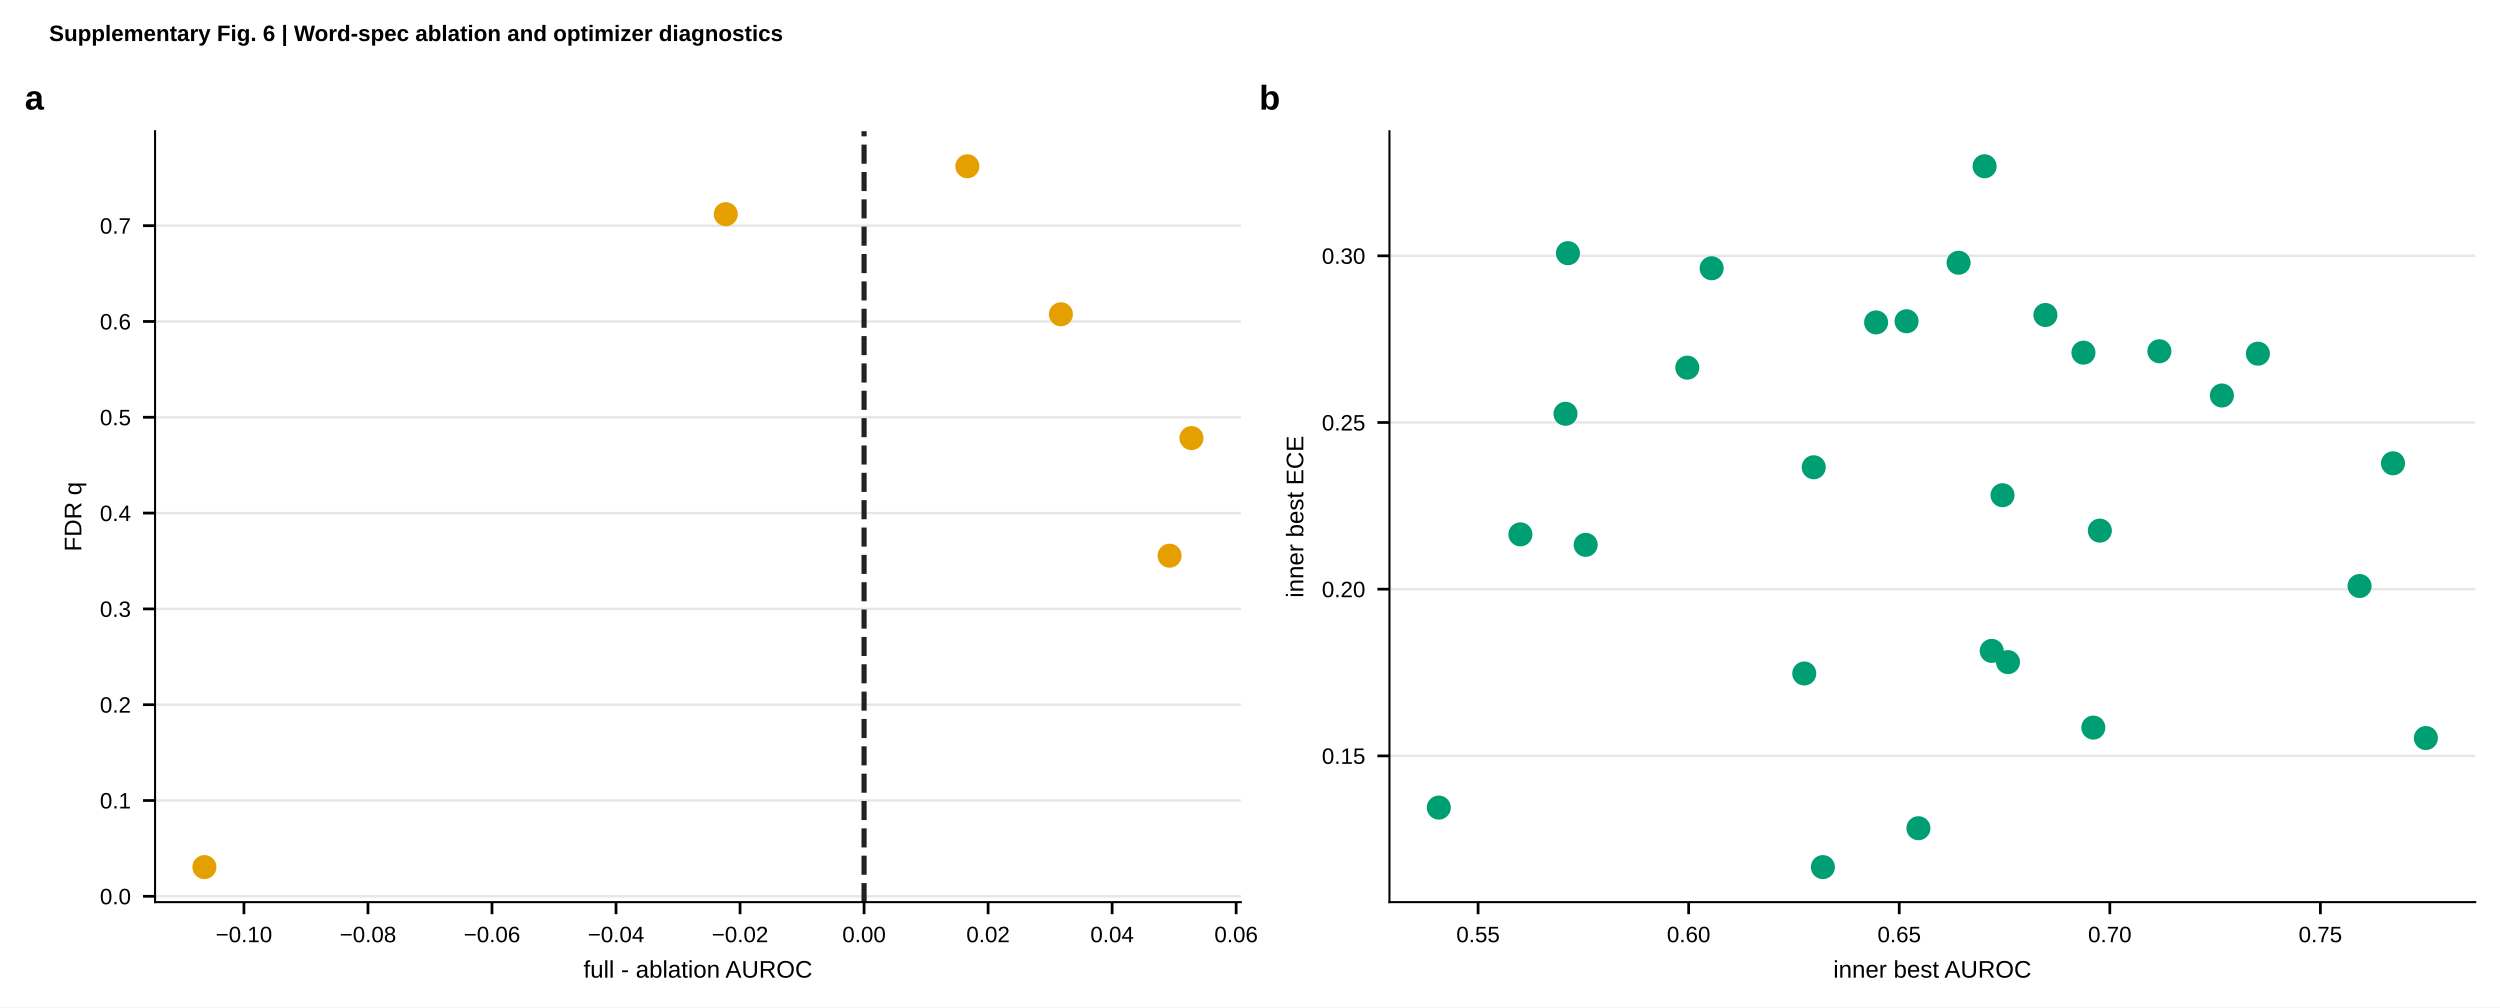
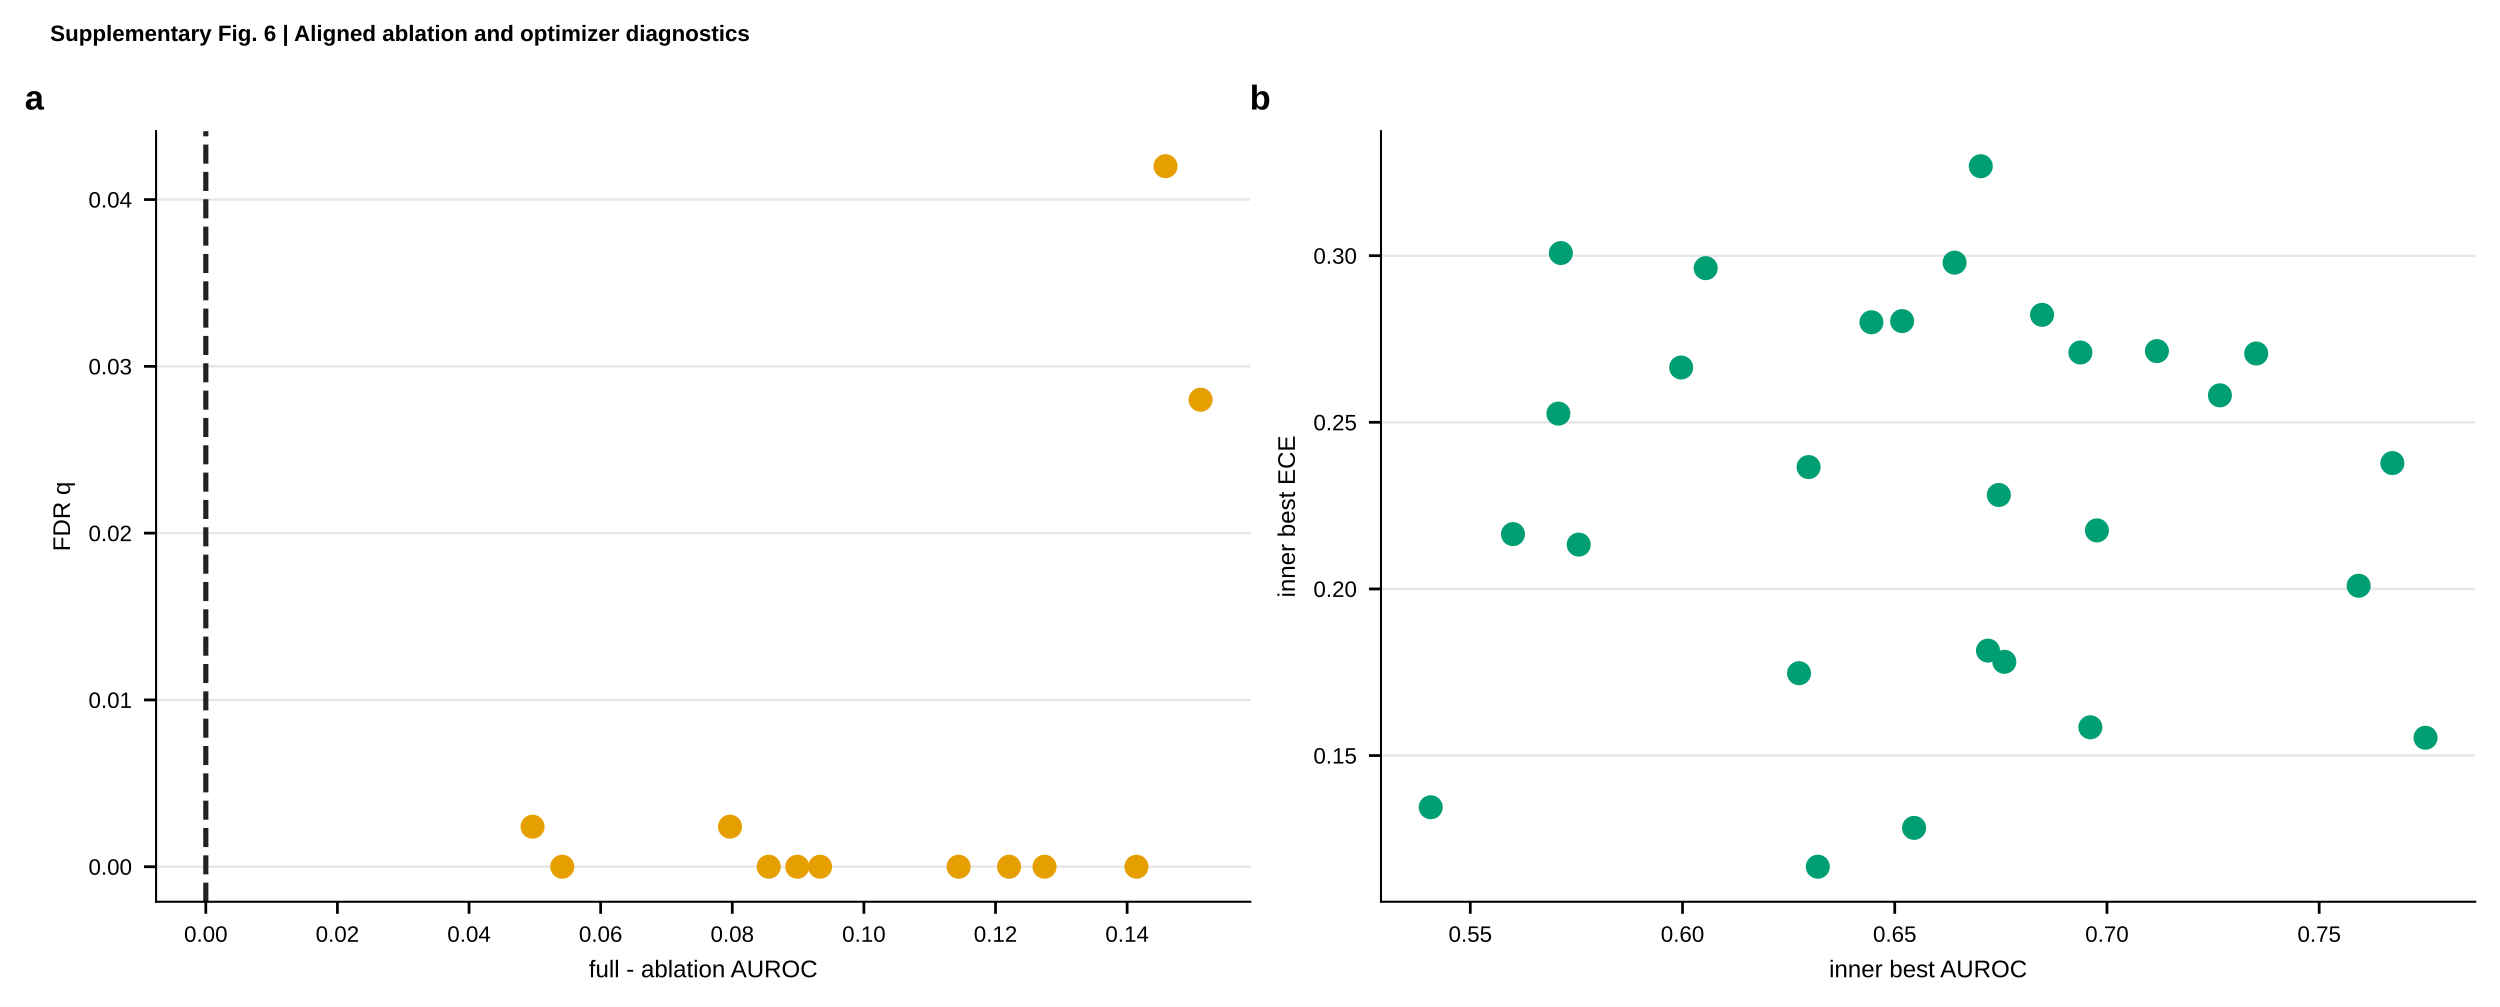
- <svg xmlns="http://www.w3.org/2000/svg" xmlns:xlink="http://www.w3.org/1999/xlink" width="726.718pt" height="292.786pt" viewBox="0 0 726.718 292.786" version="1.1">
+ <svg xmlns="http://www.w3.org/2000/svg" xmlns:xlink="http://www.w3.org/1999/xlink" width="727.03pt" height="292.786pt" viewBox="0 0 727.03 292.786" version="1.1">
  <defs>
    <style type="text/css">*{stroke-linejoin: round; stroke-linecap: butt}</style>
  </defs>
  <g id="figure_1">
    <g id="patch_1">
-       <path d="M 0 292.786  L 726.718 292.786  L 726.718 0  L 0 0  z " style="fill: #ffffff" />
+       <path d="M 0 292.786  L 727.03 292.786  L 727.03 0  L 0 0  z " style="fill: #ffffff" />
    </g>
    <g id="axes_1">
      <g id="patch_2">
-         <path d="M 45.074 262.24  L 360.695 262.24  L 360.695 38.146  L 45.074 38.146  z " style="fill: #ffffff" />
+         <path d="M 45.387 262.24  L 363.61 262.24  L 363.61 38.146  L 45.387 38.146  z " style="fill: #ffffff" />
      </g>
      <g id="matplotlib.axis_1">
        <g id="xtick_1">
          <g id="line2d_1">
            <defs>
-               <path id="medb83f945a" d="M 0 0  L 0 3.5  " style="stroke: #000000; stroke-width: 0.8" />
+               <path id="med17e8488a" d="M 0 0  L 0 3.5  " style="stroke: #000000; stroke-width: 0.8" />
            </defs>
            <g>
-               <use xlink:href="#medb83f945a" x="70.908" y="262.24" style="stroke: #000000; stroke-width: 0.8" />
+               <use xlink:href="#med17e8488a" x="59.852" y="262.24" style="stroke: #000000; stroke-width: 0.8" />
            </g>
          </g>
          <g id="text_1">
-             <text style="font-size: 6.5px; font-family: 'Arial', 'DejaVu Sans', 'Helvetica', sans-serif; text-anchor: middle" x="70.908" y="273.893" transform="rotate(-0 70.90842 273.8926)">−0.10</text>
+             <text style="font-size: 6.5px; font-family: 'Arial', 'DejaVu Sans', 'Helvetica', sans-serif; text-anchor: middle" x="59.852" y="273.893" transform="rotate(-0 59.85155 273.8926)">0.00</text>
          </g>
        </g>
        <g id="xtick_2">
          <g id="line2d_2">
            <g>
-               <use xlink:href="#medb83f945a" x="106.962" y="262.24" style="stroke: #000000; stroke-width: 0.8" />
+               <use xlink:href="#med17e8488a" x="98.127" y="262.24" style="stroke: #000000; stroke-width: 0.8" />
            </g>
          </g>
          <g id="text_2">
-             <text style="font-size: 6.5px; font-family: 'Arial', 'DejaVu Sans', 'Helvetica', sans-serif; text-anchor: middle" x="106.962" y="273.893" transform="rotate(-0 106.9616 273.8926)">−0.08</text>
+             <text style="font-size: 6.5px; font-family: 'Arial', 'DejaVu Sans', 'Helvetica', sans-serif; text-anchor: middle" x="98.127" y="273.893" transform="rotate(-0 98.1274 273.8926)">0.02</text>
          </g>
        </g>
        <g id="xtick_3">
          <g id="line2d_3">
            <g>
-               <use xlink:href="#medb83f945a" x="143.015" y="262.24" style="stroke: #000000; stroke-width: 0.8" />
+               <use xlink:href="#med17e8488a" x="136.403" y="262.24" style="stroke: #000000; stroke-width: 0.8" />
            </g>
          </g>
          <g id="text_3">
-             <text style="font-size: 6.5px; font-family: 'Arial', 'DejaVu Sans', 'Helvetica', sans-serif; text-anchor: middle" x="143.015" y="273.893" transform="rotate(-0 143.0147 273.8926)">−0.06</text>
+             <text style="font-size: 6.5px; font-family: 'Arial', 'DejaVu Sans', 'Helvetica', sans-serif; text-anchor: middle" x="136.403" y="273.893" transform="rotate(-0 136.4032 273.8926)">0.04</text>
          </g>
        </g>
        <g id="xtick_4">
          <g id="line2d_4">
            <g>
-               <use xlink:href="#medb83f945a" x="179.068" y="262.24" style="stroke: #000000; stroke-width: 0.8" />
+               <use xlink:href="#med17e8488a" x="174.679" y="262.24" style="stroke: #000000; stroke-width: 0.8" />
            </g>
          </g>
          <g id="text_4">
-             <text style="font-size: 6.5px; font-family: 'Arial', 'DejaVu Sans', 'Helvetica', sans-serif; text-anchor: middle" x="179.068" y="273.893" transform="rotate(-0 179.0678 273.8926)">−0.04</text>
+             <text style="font-size: 6.5px; font-family: 'Arial', 'DejaVu Sans', 'Helvetica', sans-serif; text-anchor: middle" x="174.679" y="273.893" transform="rotate(-0 174.6791 273.8926)">0.06</text>
          </g>
        </g>
        <g id="xtick_5">
          <g id="line2d_5">
            <g>
-               <use xlink:href="#medb83f945a" x="215.121" y="262.24" style="stroke: #000000; stroke-width: 0.8" />
+               <use xlink:href="#med17e8488a" x="212.955" y="262.24" style="stroke: #000000; stroke-width: 0.8" />
            </g>
          </g>
          <g id="text_5">
-             <text style="font-size: 6.5px; font-family: 'Arial', 'DejaVu Sans', 'Helvetica', sans-serif; text-anchor: middle" x="215.121" y="273.893" transform="rotate(-0 215.121 273.8926)">−0.02</text>
+             <text style="font-size: 6.5px; font-family: 'Arial', 'DejaVu Sans', 'Helvetica', sans-serif; text-anchor: middle" x="212.955" y="273.893" transform="rotate(-0 212.9549 273.8926)">0.08</text>
          </g>
        </g>
        <g id="xtick_6">
          <g id="line2d_6">
            <g>
-               <use xlink:href="#medb83f945a" x="251.174" y="262.24" style="stroke: #000000; stroke-width: 0.8" />
+               <use xlink:href="#med17e8488a" x="251.231" y="262.24" style="stroke: #000000; stroke-width: 0.8" />
            </g>
          </g>
          <g id="text_6">
-             <text style="font-size: 6.5px; font-family: 'Arial', 'DejaVu Sans', 'Helvetica', sans-serif; text-anchor: middle" x="251.174" y="273.893" transform="rotate(-0 251.1741 273.8926)">0.00</text>
+             <text style="font-size: 6.5px; font-family: 'Arial', 'DejaVu Sans', 'Helvetica', sans-serif; text-anchor: middle" x="251.231" y="273.893" transform="rotate(-0 251.2308 273.8926)">0.10</text>
          </g>
        </g>
        <g id="xtick_7">
          <g id="line2d_7">
            <g>
-               <use xlink:href="#medb83f945a" x="287.227" y="262.24" style="stroke: #000000; stroke-width: 0.8" />
+               <use xlink:href="#med17e8488a" x="289.507" y="262.24" style="stroke: #000000; stroke-width: 0.8" />
            </g>
          </g>
          <g id="text_7">
-             <text style="font-size: 6.5px; font-family: 'Arial', 'DejaVu Sans', 'Helvetica', sans-serif; text-anchor: middle" x="287.227" y="273.893" transform="rotate(-0 287.2272 273.8926)">0.02</text>
+             <text style="font-size: 6.5px; font-family: 'Arial', 'DejaVu Sans', 'Helvetica', sans-serif; text-anchor: middle" x="289.507" y="273.893" transform="rotate(-0 289.5066 273.8926)">0.12</text>
          </g>
        </g>
        <g id="xtick_8">
          <g id="line2d_8">
            <g>
-               <use xlink:href="#medb83f945a" x="323.28" y="262.24" style="stroke: #000000; stroke-width: 0.8" />
+               <use xlink:href="#med17e8488a" x="327.782" y="262.24" style="stroke: #000000; stroke-width: 0.8" />
            </g>
          </g>
          <g id="text_8">
-             <text style="font-size: 6.5px; font-family: 'Arial', 'DejaVu Sans', 'Helvetica', sans-serif; text-anchor: middle" x="323.28" y="273.893" transform="rotate(-0 323.2804 273.8926)">0.04</text>
-           </g>
-         </g>
-         <g id="xtick_9">
-           <g id="line2d_9">
-             <g>
-               <use xlink:href="#medb83f945a" x="359.333" y="262.24" style="stroke: #000000; stroke-width: 0.8" />
-             </g>
-           </g>
-           <g id="text_9">
-             <text style="font-size: 6.5px; font-family: 'Arial', 'DejaVu Sans', 'Helvetica', sans-serif; text-anchor: middle" x="359.333" y="273.893" transform="rotate(-0 359.3335 273.8926)">0.06</text>
-           </g>
-         </g>
-         <g id="text_10">
-           <text style="font-size: 7px; font-family: 'Arial', 'DejaVu Sans', 'Helvetica', sans-serif; text-anchor: middle" x="202.885" y="284.195" transform="rotate(-0 202.8849 284.1949)">full - ablation AUROC</text>
+             <text style="font-size: 6.5px; font-family: 'Arial', 'DejaVu Sans', 'Helvetica', sans-serif; text-anchor: middle" x="327.782" y="273.893" transform="rotate(-0 327.7825 273.8926)">0.14</text>
+           </g>
+         </g>
+         <g id="text_9">
+           <text style="font-size: 7px; font-family: 'Arial', 'DejaVu Sans', 'Helvetica', sans-serif; text-anchor: middle" x="204.499" y="284.195" transform="rotate(-0 204.4987 284.1949)">full - ablation AUROC</text>
        </g>
      </g>
      <g id="matplotlib.axis_2">
        <g id="ytick_1">
+           <g id="line2d_9">
+             <path d="M 45.387 252.054  L 363.61 252.054  " clip-path="url(#p7c8a6d4316)" style="fill: none; stroke: #e6e6e6; stroke-width: 0.7; stroke-linecap: square" />
+           </g>
          <g id="line2d_10">
-             <path d="M 45.074 260.537  L 360.695 260.537  " clip-path="url(#pc29b0c2a4a)" style="fill: none; stroke: #e6e6e6; stroke-width: 0.7; stroke-linecap: square" />
-           </g>
+             <defs>
+               <path id="m3da2f33306" d="M 0 0  L -3.5 0  " style="stroke: #000000; stroke-width: 0.8" />
+             </defs>
+             <g>
+               <use xlink:href="#m3da2f33306" x="45.387" y="252.054" style="stroke: #000000; stroke-width: 0.8" />
+             </g>
+           </g>
+           <g id="text_10">
+             <text style="font-size: 6.5px; font-family: 'Arial', 'DejaVu Sans', 'Helvetica', sans-serif; text-anchor: end" x="38.387" y="254.38" transform="rotate(-0 38.38684 254.3802)">0.00</text>
+           </g>
+         </g>
+         <g id="ytick_2">
          <g id="line2d_11">
-             <defs>
-               <path id="m23c0010820" d="M 0 0  L -3.5 0  " style="stroke: #000000; stroke-width: 0.8" />
-             </defs>
-             <g>
-               <use xlink:href="#m23c0010820" x="45.074" y="260.537" style="stroke: #000000; stroke-width: 0.8" />
+             <path d="M 45.387 203.549  L 363.61 203.549  " clip-path="url(#p7c8a6d4316)" style="fill: none; stroke: #e6e6e6; stroke-width: 0.7; stroke-linecap: square" />
+           </g>
+           <g id="line2d_12">
+             <g>
+               <use xlink:href="#m3da2f33306" x="45.387" y="203.549" style="stroke: #000000; stroke-width: 0.8" />
            </g>
          </g>
          <g id="text_11">
-             <text style="font-size: 6.5px; font-family: 'Arial', 'DejaVu Sans', 'Helvetica', sans-serif; text-anchor: end" x="38.074" y="262.863" transform="rotate(-0 38.0745 262.8632)">0.0</text>
-           </g>
-         </g>
-         <g id="ytick_2">
-           <g id="line2d_12">
-             <path d="M 45.074 232.689  L 360.695 232.689  " clip-path="url(#pc29b0c2a4a)" style="fill: none; stroke: #e6e6e6; stroke-width: 0.7; stroke-linecap: square" />
-           </g>
+             <text style="font-size: 6.5px; font-family: 'Arial', 'DejaVu Sans', 'Helvetica', sans-serif; text-anchor: end" x="38.387" y="205.875" transform="rotate(-0 38.38684 205.8749)">0.01</text>
+           </g>
+         </g>
+         <g id="ytick_3">
          <g id="line2d_13">
-             <g>
-               <use xlink:href="#m23c0010820" x="45.074" y="232.689" style="stroke: #000000; stroke-width: 0.8" />
+             <path d="M 45.387 155.043  L 363.61 155.043  " clip-path="url(#p7c8a6d4316)" style="fill: none; stroke: #e6e6e6; stroke-width: 0.7; stroke-linecap: square" />
+           </g>
+           <g id="line2d_14">
+             <g>
+               <use xlink:href="#m3da2f33306" x="45.387" y="155.043" style="stroke: #000000; stroke-width: 0.8" />
            </g>
          </g>
          <g id="text_12">
-             <text style="font-size: 6.5px; font-family: 'Arial', 'DejaVu Sans', 'Helvetica', sans-serif; text-anchor: end" x="38.074" y="235.015" transform="rotate(-0 38.0745 235.0148)">0.1</text>
-           </g>
-         </g>
-         <g id="ytick_3">
-           <g id="line2d_14">
-             <path d="M 45.074 204.84  L 360.695 204.84  " clip-path="url(#pc29b0c2a4a)" style="fill: none; stroke: #e6e6e6; stroke-width: 0.7; stroke-linecap: square" />
-           </g>
+             <text style="font-size: 6.5px; font-family: 'Arial', 'DejaVu Sans', 'Helvetica', sans-serif; text-anchor: end" x="38.387" y="157.37" transform="rotate(-0 38.38684 157.3696)">0.02</text>
+           </g>
+         </g>
+         <g id="ytick_4">
          <g id="line2d_15">
-             <g>
-               <use xlink:href="#m23c0010820" x="45.074" y="204.84" style="stroke: #000000; stroke-width: 0.8" />
+             <path d="M 45.387 106.538  L 363.61 106.538  " clip-path="url(#p7c8a6d4316)" style="fill: none; stroke: #e6e6e6; stroke-width: 0.7; stroke-linecap: square" />
+           </g>
+           <g id="line2d_16">
+             <g>
+               <use xlink:href="#m3da2f33306" x="45.387" y="106.538" style="stroke: #000000; stroke-width: 0.8" />
            </g>
          </g>
          <g id="text_13">
-             <text style="font-size: 6.5px; font-family: 'Arial', 'DejaVu Sans', 'Helvetica', sans-serif; text-anchor: end" x="38.074" y="207.166" transform="rotate(-0 38.0745 207.1663)">0.2</text>
-           </g>
-         </g>
-         <g id="ytick_4">
-           <g id="line2d_16">
-             <path d="M 45.074 176.992  L 360.695 176.992  " clip-path="url(#pc29b0c2a4a)" style="fill: none; stroke: #e6e6e6; stroke-width: 0.7; stroke-linecap: square" />
-           </g>
+             <text style="font-size: 6.5px; font-family: 'Arial', 'DejaVu Sans', 'Helvetica', sans-serif; text-anchor: end" x="38.387" y="108.864" transform="rotate(-0 38.38684 108.8643)">0.03</text>
+           </g>
+         </g>
+         <g id="ytick_5">
          <g id="line2d_17">
-             <g>
-               <use xlink:href="#m23c0010820" x="45.074" y="176.992" style="stroke: #000000; stroke-width: 0.8" />
+             <path d="M 45.387 58.033  L 363.61 58.033  " clip-path="url(#p7c8a6d4316)" style="fill: none; stroke: #e6e6e6; stroke-width: 0.7; stroke-linecap: square" />
+           </g>
+           <g id="line2d_18">
+             <g>
+               <use xlink:href="#m3da2f33306" x="45.387" y="58.033" style="stroke: #000000; stroke-width: 0.8" />
            </g>
          </g>
          <g id="text_14">
-             <text style="font-size: 6.5px; font-family: 'Arial', 'DejaVu Sans', 'Helvetica', sans-serif; text-anchor: end" x="38.074" y="179.318" transform="rotate(-0 38.0745 179.3179)">0.3</text>
-           </g>
-         </g>
-         <g id="ytick_5">
-           <g id="line2d_18">
-             <path d="M 45.074 149.143  L 360.695 149.143  " clip-path="url(#pc29b0c2a4a)" style="fill: none; stroke: #e6e6e6; stroke-width: 0.7; stroke-linecap: square" />
-           </g>
-           <g id="line2d_19">
-             <g>
-               <use xlink:href="#m23c0010820" x="45.074" y="149.143" style="stroke: #000000; stroke-width: 0.8" />
-             </g>
-           </g>
-           <g id="text_15">
-             <text style="font-size: 6.5px; font-family: 'Arial', 'DejaVu Sans', 'Helvetica', sans-serif; text-anchor: end" x="38.074" y="151.469" transform="rotate(-0 38.0745 151.4694)">0.4</text>
-           </g>
-         </g>
-         <g id="ytick_6">
-           <g id="line2d_20">
-             <path d="M 45.074 121.295  L 360.695 121.295  " clip-path="url(#pc29b0c2a4a)" style="fill: none; stroke: #e6e6e6; stroke-width: 0.7; stroke-linecap: square" />
-           </g>
-           <g id="line2d_21">
-             <g>
-               <use xlink:href="#m23c0010820" x="45.074" y="121.295" style="stroke: #000000; stroke-width: 0.8" />
-             </g>
-           </g>
-           <g id="text_16">
-             <text style="font-size: 6.5px; font-family: 'Arial', 'DejaVu Sans', 'Helvetica', sans-serif; text-anchor: end" x="38.074" y="123.621" transform="rotate(-0 38.0745 123.621)">0.5</text>
-           </g>
-         </g>
-         <g id="ytick_7">
-           <g id="line2d_22">
-             <path d="M 45.074 93.446  L 360.695 93.446  " clip-path="url(#pc29b0c2a4a)" style="fill: none; stroke: #e6e6e6; stroke-width: 0.7; stroke-linecap: square" />
-           </g>
-           <g id="line2d_23">
-             <g>
-               <use xlink:href="#m23c0010820" x="45.074" y="93.446" style="stroke: #000000; stroke-width: 0.8" />
-             </g>
-           </g>
-           <g id="text_17">
-             <text style="font-size: 6.5px; font-family: 'Arial', 'DejaVu Sans', 'Helvetica', sans-serif; text-anchor: end" x="38.074" y="95.772" transform="rotate(-0 38.0745 95.7725)">0.6</text>
-           </g>
-         </g>
-         <g id="ytick_8">
-           <g id="line2d_24">
-             <path d="M 45.074 65.598  L 360.695 65.598  " clip-path="url(#pc29b0c2a4a)" style="fill: none; stroke: #e6e6e6; stroke-width: 0.7; stroke-linecap: square" />
-           </g>
-           <g id="line2d_25">
-             <g>
-               <use xlink:href="#m23c0010820" x="45.074" y="65.598" style="stroke: #000000; stroke-width: 0.8" />
-             </g>
-           </g>
-           <g id="text_18">
-             <text style="font-size: 6.5px; font-family: 'Arial', 'DejaVu Sans', 'Helvetica', sans-serif; text-anchor: end" x="38.074" y="67.924" transform="rotate(-0 38.0745 67.92404)">0.7</text>
-           </g>
-         </g>
-         <g id="text_19">
-           <text style="font-size: 7px; font-family: 'Arial', 'DejaVu Sans', 'Helvetica', sans-serif; text-anchor: middle" x="23.648" y="150.193" transform="rotate(-90 23.64825 150.1928)">FDR q</text>
+             <text style="font-size: 6.5px; font-family: 'Arial', 'DejaVu Sans', 'Helvetica', sans-serif; text-anchor: end" x="38.387" y="60.359" transform="rotate(-0 38.38684 60.35905)">0.04</text>
+           </g>
+         </g>
+         <g id="text_15">
+           <text style="font-size: 7px; font-family: 'Arial', 'DejaVu Sans', 'Helvetica', sans-serif; text-anchor: middle" x="20.346" y="150.193" transform="rotate(-90 20.34598 150.1928)">FDR q</text>
        </g>
      </g>
      <g id="PathCollection_1">
        <defs>
-           <path id="me0e910e70b" d="M 0 3  C 0.796 3 1.559 2.684 2.121 2.121  C 2.684 1.559 3 0.796 3 0  C 3 -0.796 2.684 -1.559 2.121 -2.121  C 1.559 -2.684 0.796 -3 0 -3  C -0.796 -3 -1.559 -2.684 -2.121 -2.121  C -2.684 -1.559 -3 -0.796 -3 0  C -3 0.796 -2.684 1.559 -2.121 2.121  C -1.559 2.684 -0.796 3 0 3  z " style="stroke: #e69f00" />
+           <path id="mc662794e2e" d="M 0 3  C 0.796 3 1.559 2.684 2.121 2.121  C 2.684 1.559 3 0.796 3 0  C 3 -0.796 2.684 -1.559 2.121 -2.121  C 1.559 -2.684 0.796 -3 0 -3  C -0.796 -3 -1.559 -2.684 -2.121 -2.121  C -2.684 -1.559 -3 -0.796 -3 0  C -3 0.796 -2.684 1.559 -2.121 2.121  C -1.559 2.684 -0.796 3 0 3  z " style="stroke: #e69f00" />
        </defs>
-         <g clip-path="url(#pc29b0c2a4a)">
-           <use xlink:href="#me0e910e70b" x="281.199" y="48.332" style="fill: #e69f00; stroke: #e69f00" />
-           <use xlink:href="#me0e910e70b" x="308.392" y="91.358" style="fill: #e69f00; stroke: #e69f00" />
-           <use xlink:href="#me0e910e70b" x="346.349" y="127.342" style="fill: #e69f00; stroke: #e69f00" />
-           <use xlink:href="#me0e910e70b" x="59.421" y="252.054" style="fill: #e69f00; stroke: #e69f00" />
-           <use xlink:href="#me0e910e70b" x="210.968" y="62.256" style="fill: #e69f00; stroke: #e69f00" />
-           <use xlink:href="#me0e910e70b" x="339.981" y="161.536" style="fill: #e69f00; stroke: #e69f00" />
-         </g>
-       </g>
-       <g id="line2d_26">
-         <path d="M 251.174 262.24  L 251.174 38.146  " clip-path="url(#pc29b0c2a4a)" style="fill: none; stroke-dasharray: 5.55,2.4; stroke-dashoffset: 0; stroke: #222222; stroke-width: 1.5" />
+         <g clip-path="url(#p7c8a6d4316)">
+           <use xlink:href="#mc662794e2e" x="349.146" y="116.239" style="fill: #e69f00; stroke: #e69f00" />
+           <use xlink:href="#mc662794e2e" x="330.501" y="252.054" style="fill: #e69f00; stroke: #e69f00" />
+           <use xlink:href="#mc662794e2e" x="278.777" y="252.054" style="fill: #e69f00; stroke: #e69f00" />
+           <use xlink:href="#mc662794e2e" x="238.48" y="252.054" style="fill: #e69f00; stroke: #e69f00" />
+           <use xlink:href="#mc662794e2e" x="231.864" y="252.054" style="fill: #e69f00; stroke: #e69f00" />
+           <use xlink:href="#mc662794e2e" x="154.88" y="240.413" style="fill: #e69f00; stroke: #e69f00" />
+           <use xlink:href="#mc662794e2e" x="338.946" y="48.332" style="fill: #e69f00; stroke: #e69f00" />
+           <use xlink:href="#mc662794e2e" x="303.766" y="252.054" style="fill: #e69f00; stroke: #e69f00" />
+           <use xlink:href="#mc662794e2e" x="293.447" y="252.054" style="fill: #e69f00; stroke: #e69f00" />
+           <use xlink:href="#mc662794e2e" x="223.556" y="252.054" style="fill: #e69f00; stroke: #e69f00" />
+           <use xlink:href="#mc662794e2e" x="212.298" y="240.413" style="fill: #e69f00; stroke: #e69f00" />
+           <use xlink:href="#mc662794e2e" x="163.515" y="252.054" style="fill: #e69f00; stroke: #e69f00" />
+         </g>
+       </g>
+       <g id="line2d_19">
+         <path d="M 59.852 262.24  L 59.852 38.146  " clip-path="url(#p7c8a6d4316)" style="fill: none; stroke-dasharray: 5.55,2.4; stroke-dashoffset: 0; stroke: #222222; stroke-width: 1.5" />
      </g>
      <g id="patch_3">
-         <path d="M 45.074 262.24  L 45.074 38.146  " style="fill: none; stroke: #000000; stroke-width: 0.6; stroke-linejoin: miter; stroke-linecap: square" />
+         <path d="M 45.387 262.24  L 45.387 38.146  " style="fill: none; stroke: #000000; stroke-width: 0.6; stroke-linejoin: miter; stroke-linecap: square" />
      </g>
      <g id="patch_4">
-         <path d="M 45.074 262.24  L 360.695 262.24  " style="fill: none; stroke: #000000; stroke-width: 0.6; stroke-linejoin: miter; stroke-linecap: square" />
-       </g>
-       <g id="text_20">
+         <path d="M 45.387 262.24  L 363.61 262.24  " style="fill: none; stroke: #000000; stroke-width: 0.6; stroke-linejoin: miter; stroke-linecap: square" />
+       </g>
+       <g id="text_16">
        <text style="font-weight: 700; font-size: 10px; font-family: 'Arial', 'DejaVu Sans', 'Helvetica', sans-serif; text-anchor: start" x="7.2" y="31.858" transform="rotate(-0 7.2 31.85775)">a</text>
      </g>
    </g>
    <g id="axes_2">
      <g id="patch_5">
-         <path d="M 403.897 262.24  L 719.518 262.24  L 719.518 38.146  L 403.897 38.146  z " style="fill: #ffffff" />
+         <path d="M 401.607 262.24  L 719.83 262.24  L 719.83 38.146  L 401.607 38.146  z " style="fill: #ffffff" />
      </g>
      <g id="matplotlib.axis_3">
+         <g id="xtick_9">
+           <g id="line2d_20">
+             <g>
+               <use xlink:href="#med17e8488a" x="427.579" y="262.24" style="stroke: #000000; stroke-width: 0.8" />
+             </g>
+           </g>
+           <g id="text_17">
+             <text style="font-size: 6.5px; font-family: 'Arial', 'DejaVu Sans', 'Helvetica', sans-serif; text-anchor: middle" x="427.579" y="273.893" transform="rotate(-0 427.579 273.8926)">0.55</text>
+           </g>
+         </g>
        <g id="xtick_10">
+           <g id="line2d_21">
+             <g>
+               <use xlink:href="#med17e8488a" x="489.296" y="262.24" style="stroke: #000000; stroke-width: 0.8" />
+             </g>
+           </g>
+           <g id="text_18">
+             <text style="font-size: 6.5px; font-family: 'Arial', 'DejaVu Sans', 'Helvetica', sans-serif; text-anchor: middle" x="489.296" y="273.893" transform="rotate(-0 489.2964 273.8926)">0.60</text>
+           </g>
+         </g>
+         <g id="xtick_11">
+           <g id="line2d_22">
+             <g>
+               <use xlink:href="#med17e8488a" x="551.014" y="262.24" style="stroke: #000000; stroke-width: 0.8" />
+             </g>
+           </g>
+           <g id="text_19">
+             <text style="font-size: 6.5px; font-family: 'Arial', 'DejaVu Sans', 'Helvetica', sans-serif; text-anchor: middle" x="551.014" y="273.893" transform="rotate(-0 551.0138 273.8926)">0.65</text>
+           </g>
+         </g>
+         <g id="xtick_12">
+           <g id="line2d_23">
+             <g>
+               <use xlink:href="#med17e8488a" x="612.731" y="262.24" style="stroke: #000000; stroke-width: 0.8" />
+             </g>
+           </g>
+           <g id="text_20">
+             <text style="font-size: 6.5px; font-family: 'Arial', 'DejaVu Sans', 'Helvetica', sans-serif; text-anchor: middle" x="612.731" y="273.893" transform="rotate(-0 612.7312 273.8926)">0.70</text>
+           </g>
+         </g>
+         <g id="xtick_13">
+           <g id="line2d_24">
+             <g>
+               <use xlink:href="#med17e8488a" x="674.449" y="262.24" style="stroke: #000000; stroke-width: 0.8" />
+             </g>
+           </g>
+           <g id="text_21">
+             <text style="font-size: 6.5px; font-family: 'Arial', 'DejaVu Sans', 'Helvetica', sans-serif; text-anchor: middle" x="674.449" y="273.893" transform="rotate(-0 674.4486 273.8926)">0.75</text>
+           </g>
+         </g>
+         <g id="text_22">
+           <text style="font-size: 7px; font-family: 'Arial', 'DejaVu Sans', 'Helvetica', sans-serif; text-anchor: middle" x="560.719" y="284.195" transform="rotate(-0 560.7187 284.1949)">inner best AUROC</text>
+         </g>
+       </g>
+       <g id="matplotlib.axis_4">
+         <g id="ytick_6">
+           <g id="line2d_25">
+             <path d="M 401.607 219.724  L 719.83 219.724  " clip-path="url(#p420e3dfab9)" style="fill: none; stroke: #e6e6e6; stroke-width: 0.7; stroke-linecap: square" />
+           </g>
+           <g id="line2d_26">
+             <g>
+               <use xlink:href="#m3da2f33306" x="401.607" y="219.724" style="stroke: #000000; stroke-width: 0.8" />
+             </g>
+           </g>
+           <g id="text_23">
+             <text style="font-size: 6.5px; font-family: 'Arial', 'DejaVu Sans', 'Helvetica', sans-serif; text-anchor: end" x="394.607" y="222.05" transform="rotate(-0 394.6068 222.0501)">0.15</text>
+           </g>
+         </g>
+         <g id="ytick_7">
          <g id="line2d_27">
-             <g>
-               <use xlink:href="#medb83f945a" x="429.657" y="262.24" style="stroke: #000000; stroke-width: 0.8" />
-             </g>
-           </g>
-           <g id="text_21">
-             <text style="font-size: 6.5px; font-family: 'Arial', 'DejaVu Sans', 'Helvetica', sans-serif; text-anchor: middle" x="429.657" y="273.893" transform="rotate(-0 429.657 273.8926)">0.55</text>
-           </g>
-         </g>
-         <g id="xtick_11">
+             <path d="M 401.607 171.269  L 719.83 171.269  " clip-path="url(#p420e3dfab9)" style="fill: none; stroke: #e6e6e6; stroke-width: 0.7; stroke-linecap: square" />
+           </g>
          <g id="line2d_28">
            <g>
-               <use xlink:href="#medb83f945a" x="490.87" y="262.24" style="stroke: #000000; stroke-width: 0.8" />
-             </g>
-           </g>
-           <g id="text_22">
-             <text style="font-size: 6.5px; font-family: 'Arial', 'DejaVu Sans', 'Helvetica', sans-serif; text-anchor: middle" x="490.87" y="273.893" transform="rotate(-0 490.8696 273.8926)">0.60</text>
-           </g>
-         </g>
-         <g id="xtick_12">
+               <use xlink:href="#m3da2f33306" x="401.607" y="171.269" style="stroke: #000000; stroke-width: 0.8" />
+             </g>
+           </g>
+           <g id="text_24">
+             <text style="font-size: 6.5px; font-family: 'Arial', 'DejaVu Sans', 'Helvetica', sans-serif; text-anchor: end" x="394.607" y="173.596" transform="rotate(-0 394.6068 173.5956)">0.20</text>
+           </g>
+         </g>
+         <g id="ytick_8">
          <g id="line2d_29">
-             <g>
-               <use xlink:href="#medb83f945a" x="552.082" y="262.24" style="stroke: #000000; stroke-width: 0.8" />
-             </g>
-           </g>
-           <g id="text_23">
-             <text style="font-size: 6.5px; font-family: 'Arial', 'DejaVu Sans', 'Helvetica', sans-serif; text-anchor: middle" x="552.082" y="273.893" transform="rotate(-0 552.0822 273.8926)">0.65</text>
-           </g>
-         </g>
-         <g id="xtick_13">
+             <path d="M 401.607 122.815  L 719.83 122.815  " clip-path="url(#p420e3dfab9)" style="fill: none; stroke: #e6e6e6; stroke-width: 0.7; stroke-linecap: square" />
+           </g>
          <g id="line2d_30">
            <g>
-               <use xlink:href="#medb83f945a" x="613.295" y="262.24" style="stroke: #000000; stroke-width: 0.8" />
-             </g>
-           </g>
-           <g id="text_24">
-             <text style="font-size: 6.5px; font-family: 'Arial', 'DejaVu Sans', 'Helvetica', sans-serif; text-anchor: middle" x="613.295" y="273.893" transform="rotate(-0 613.2949 273.8926)">0.70</text>
-           </g>
-         </g>
-         <g id="xtick_14">
+               <use xlink:href="#m3da2f33306" x="401.607" y="122.815" style="stroke: #000000; stroke-width: 0.8" />
+             </g>
+           </g>
+           <g id="text_25">
+             <text style="font-size: 6.5px; font-family: 'Arial', 'DejaVu Sans', 'Helvetica', sans-serif; text-anchor: end" x="394.607" y="125.141" transform="rotate(-0 394.6068 125.1411)">0.25</text>
+           </g>
+         </g>
+         <g id="ytick_9">
          <g id="line2d_31">
-             <g>
-               <use xlink:href="#medb83f945a" x="674.507" y="262.24" style="stroke: #000000; stroke-width: 0.8" />
-             </g>
-           </g>
-           <g id="text_25">
-             <text style="font-size: 6.5px; font-family: 'Arial', 'DejaVu Sans', 'Helvetica', sans-serif; text-anchor: middle" x="674.507" y="273.893" transform="rotate(-0 674.5075 273.8926)">0.75</text>
-           </g>
-         </g>
-         <g id="text_26">
-           <text style="font-size: 7px; font-family: 'Arial', 'DejaVu Sans', 'Helvetica', sans-serif; text-anchor: middle" x="561.708" y="284.195" transform="rotate(-0 561.7077 284.1949)">inner best AUROC</text>
-         </g>
-       </g>
-       <g id="matplotlib.axis_4">
-         <g id="ytick_9">
+             <path d="M 401.607 74.36  L 719.83 74.36  " clip-path="url(#p420e3dfab9)" style="fill: none; stroke: #e6e6e6; stroke-width: 0.7; stroke-linecap: square" />
+           </g>
          <g id="line2d_32">
-             <path d="M 403.897 219.724  L 719.518 219.724  " clip-path="url(#p840d433552)" style="fill: none; stroke: #e6e6e6; stroke-width: 0.7; stroke-linecap: square" />
-           </g>
-           <g id="line2d_33">
-             <g>
-               <use xlink:href="#m23c0010820" x="403.897" y="219.724" style="stroke: #000000; stroke-width: 0.8" />
-             </g>
-           </g>
-           <g id="text_27">
-             <text style="font-size: 6.5px; font-family: 'Arial', 'DejaVu Sans', 'Helvetica', sans-serif; text-anchor: end" x="396.897" y="222.05" transform="rotate(-0 396.8973 222.0501)">0.15</text>
-           </g>
-         </g>
-         <g id="ytick_10">
-           <g id="line2d_34">
-             <path d="M 403.897 171.269  L 719.518 171.269  " clip-path="url(#p840d433552)" style="fill: none; stroke: #e6e6e6; stroke-width: 0.7; stroke-linecap: square" />
-           </g>
-           <g id="line2d_35">
-             <g>
-               <use xlink:href="#m23c0010820" x="403.897" y="171.269" style="stroke: #000000; stroke-width: 0.8" />
-             </g>
-           </g>
-           <g id="text_28">
-             <text style="font-size: 6.5px; font-family: 'Arial', 'DejaVu Sans', 'Helvetica', sans-serif; text-anchor: end" x="396.897" y="173.596" transform="rotate(-0 396.8973 173.5956)">0.20</text>
-           </g>
-         </g>
-         <g id="ytick_11">
-           <g id="line2d_36">
-             <path d="M 403.897 122.815  L 719.518 122.815  " clip-path="url(#p840d433552)" style="fill: none; stroke: #e6e6e6; stroke-width: 0.7; stroke-linecap: square" />
-           </g>
-           <g id="line2d_37">
-             <g>
-               <use xlink:href="#m23c0010820" x="403.897" y="122.815" style="stroke: #000000; stroke-width: 0.8" />
-             </g>
-           </g>
-           <g id="text_29">
-             <text style="font-size: 6.5px; font-family: 'Arial', 'DejaVu Sans', 'Helvetica', sans-serif; text-anchor: end" x="396.897" y="125.141" transform="rotate(-0 396.8973 125.1411)">0.25</text>
-           </g>
-         </g>
-         <g id="ytick_12">
-           <g id="line2d_38">
-             <path d="M 403.897 74.36  L 719.518 74.36  " clip-path="url(#p840d433552)" style="fill: none; stroke: #e6e6e6; stroke-width: 0.7; stroke-linecap: square" />
-           </g>
-           <g id="line2d_39">
-             <g>
-               <use xlink:href="#m23c0010820" x="403.897" y="74.36" style="stroke: #000000; stroke-width: 0.8" />
-             </g>
-           </g>
-           <g id="text_30">
-             <text style="font-size: 6.5px; font-family: 'Arial', 'DejaVu Sans', 'Helvetica', sans-serif; text-anchor: end" x="396.897" y="76.687" transform="rotate(-0 396.8973 76.68654)">0.30</text>
-           </g>
-         </g>
-         <g id="text_31">
-           <text style="font-size: 7px; font-family: 'Arial', 'DejaVu Sans', 'Helvetica', sans-serif; text-anchor: middle" x="378.856" y="150.193" transform="rotate(-90 378.8564 150.1928)">inner best ECE</text>
+             <g>
+               <use xlink:href="#m3da2f33306" x="401.607" y="74.36" style="stroke: #000000; stroke-width: 0.8" />
+             </g>
+           </g>
+           <g id="text_26">
+             <text style="font-size: 6.5px; font-family: 'Arial', 'DejaVu Sans', 'Helvetica', sans-serif; text-anchor: end" x="394.607" y="76.687" transform="rotate(-0 394.6068 76.68654)">0.30</text>
+           </g>
+         </g>
+         <g id="text_27">
+           <text style="font-size: 7px; font-family: 'Arial', 'DejaVu Sans', 'Helvetica', sans-serif; text-anchor: middle" x="376.566" y="150.193" transform="rotate(-90 376.566 150.1928)">inner best ECE</text>
        </g>
      </g>
      <g id="PathCollection_2">
        <defs>
-           <path id="m948a1c431f" d="M 0 3  C 0.796 3 1.559 2.684 2.121 2.121  C 2.684 1.559 3 0.796 3 0  C 3 -0.796 2.684 -1.559 2.121 -2.121  C 1.559 -2.684 0.796 -3 0 -3  C -0.796 -3 -1.559 -2.684 -2.121 -2.121  C -2.684 -1.559 -3 -0.796 -3 0  C -3 0.796 -2.684 1.559 -2.121 2.121  C -1.559 2.684 -0.796 3 0 3  z " style="stroke: #009e73" />
+           <path id="m3323a0151b" d="M 0 3  C 0.796 3 1.559 2.684 2.121 2.121  C 2.684 1.559 3 0.796 3 0  C 3 -0.796 2.684 -1.559 2.121 -2.121  C 1.559 -2.684 0.796 -3 0 -3  C -0.796 -3 -1.559 -2.684 -2.121 -2.121  C -2.684 -1.559 -3 -0.796 -3 0  C -3 0.796 -2.684 1.559 -2.121 2.121  C -1.559 2.684 -0.796 3 0 3  z " style="stroke: #009e73" />
        </defs>
-         <g clip-path="url(#p840d433552)">
-           <use xlink:href="#m948a1c431f" x="685.895" y="170.344" style="fill: #009e73; stroke: #009e73" />
-           <use xlink:href="#m948a1c431f" x="557.659" y="240.756" style="fill: #009e73; stroke: #009e73" />
-           <use xlink:href="#m948a1c431f" x="418.244" y="234.756" style="fill: #009e73; stroke: #009e73" />
-           <use xlink:href="#m948a1c431f" x="608.505" y="211.503" style="fill: #009e73; stroke: #009e73" />
-           <use xlink:href="#m948a1c431f" x="627.703" y="102.101" style="fill: #009e73; stroke: #009e73" />
-           <use xlink:href="#m948a1c431f" x="695.614" y="134.673" style="fill: #009e73; stroke: #009e73" />
-           <use xlink:href="#m948a1c431f" x="576.898" y="48.332" style="fill: #009e73; stroke: #009e73" />
-           <use xlink:href="#m948a1c431f" x="605.631" y="102.514" style="fill: #009e73; stroke: #009e73" />
-           <use xlink:href="#m948a1c431f" x="645.873" y="114.968" style="fill: #009e73; stroke: #009e73" />
-           <use xlink:href="#m948a1c431f" x="455.069" y="120.281" style="fill: #009e73; stroke: #009e73" />
-           <use xlink:href="#m948a1c431f" x="497.556" y="77.982" style="fill: #009e73; stroke: #009e73" />
-           <use xlink:href="#m948a1c431f" x="490.479" y="106.875" style="fill: #009e73; stroke: #009e73" />
-           <use xlink:href="#m948a1c431f" x="441.961" y="155.33" style="fill: #009e73; stroke: #009e73" />
-           <use xlink:href="#m948a1c431f" x="527.231" y="135.829" style="fill: #009e73; stroke: #009e73" />
-           <use xlink:href="#m948a1c431f" x="569.338" y="76.374" style="fill: #009e73; stroke: #009e73" />
-           <use xlink:href="#m948a1c431f" x="656.346" y="102.803" style="fill: #009e73; stroke: #009e73" />
-           <use xlink:href="#m948a1c431f" x="578.974" y="189.208" style="fill: #009e73; stroke: #009e73" />
-           <use xlink:href="#m948a1c431f" x="529.892" y="252.054" style="fill: #009e73; stroke: #009e73" />
-           <use xlink:href="#m948a1c431f" x="524.477" y="195.775" style="fill: #009e73; stroke: #009e73" />
-           <use xlink:href="#m948a1c431f" x="705.172" y="214.542" style="fill: #009e73; stroke: #009e73" />
-           <use xlink:href="#m948a1c431f" x="594.573" y="91.562" style="fill: #009e73; stroke: #009e73" />
-           <use xlink:href="#m948a1c431f" x="583.699" y="192.467" style="fill: #009e73; stroke: #009e73" />
-           <use xlink:href="#m948a1c431f" x="610.4" y="154.245" style="fill: #009e73; stroke: #009e73" />
-           <use xlink:href="#m948a1c431f" x="582.107" y="143.949" style="fill: #009e73; stroke: #009e73" />
-           <use xlink:href="#m948a1c431f" x="455.779" y="73.591" style="fill: #009e73; stroke: #009e73" />
-           <use xlink:href="#m948a1c431f" x="554.212" y="93.382" style="fill: #009e73; stroke: #009e73" />
-           <use xlink:href="#m948a1c431f" x="460.936" y="158.374" style="fill: #009e73; stroke: #009e73" />
-           <use xlink:href="#m948a1c431f" x="545.356" y="93.717" style="fill: #009e73; stroke: #009e73" />
+         <g clip-path="url(#p420e3dfab9)">
+           <use xlink:href="#m3323a0151b" x="685.93" y="170.344" style="fill: #009e73; stroke: #009e73" />
+           <use xlink:href="#m3323a0151b" x="556.637" y="240.756" style="fill: #009e73; stroke: #009e73" />
+           <use xlink:href="#m3323a0151b" x="416.072" y="234.756" style="fill: #009e73; stroke: #009e73" />
+           <use xlink:href="#m3323a0151b" x="607.902" y="211.503" style="fill: #009e73; stroke: #009e73" />
+           <use xlink:href="#m3323a0151b" x="627.258" y="102.101" style="fill: #009e73; stroke: #009e73" />
+           <use xlink:href="#m3323a0151b" x="695.729" y="134.673" style="fill: #009e73; stroke: #009e73" />
+           <use xlink:href="#m3323a0151b" x="576.034" y="48.332" style="fill: #009e73; stroke: #009e73" />
+           <use xlink:href="#m3323a0151b" x="605.004" y="102.514" style="fill: #009e73; stroke: #009e73" />
+           <use xlink:href="#m3323a0151b" x="645.578" y="114.968" style="fill: #009e73; stroke: #009e73" />
+           <use xlink:href="#m3323a0151b" x="453.201" y="120.281" style="fill: #009e73; stroke: #009e73" />
+           <use xlink:href="#m3323a0151b" x="496.038" y="77.982" style="fill: #009e73; stroke: #009e73" />
+           <use xlink:href="#m3323a0151b" x="488.903" y="106.875" style="fill: #009e73; stroke: #009e73" />
+           <use xlink:href="#m3323a0151b" x="439.985" y="155.33" style="fill: #009e73; stroke: #009e73" />
+           <use xlink:href="#m3323a0151b" x="525.958" y="135.829" style="fill: #009e73; stroke: #009e73" />
+           <use xlink:href="#m3323a0151b" x="568.412" y="76.374" style="fill: #009e73; stroke: #009e73" />
+           <use xlink:href="#m3323a0151b" x="656.137" y="102.803" style="fill: #009e73; stroke: #009e73" />
+           <use xlink:href="#m3323a0151b" x="578.128" y="189.208" style="fill: #009e73; stroke: #009e73" />
+           <use xlink:href="#m3323a0151b" x="528.641" y="252.054" style="fill: #009e73; stroke: #009e73" />
+           <use xlink:href="#m3323a0151b" x="523.181" y="195.775" style="fill: #009e73; stroke: #009e73" />
+           <use xlink:href="#m3323a0151b" x="705.366" y="214.542" style="fill: #009e73; stroke: #009e73" />
+           <use xlink:href="#m3323a0151b" x="593.855" y="91.562" style="fill: #009e73; stroke: #009e73" />
+           <use xlink:href="#m3323a0151b" x="582.891" y="192.467" style="fill: #009e73; stroke: #009e73" />
+           <use xlink:href="#m3323a0151b" x="609.812" y="154.245" style="fill: #009e73; stroke: #009e73" />
+           <use xlink:href="#m3323a0151b" x="581.286" y="143.949" style="fill: #009e73; stroke: #009e73" />
+           <use xlink:href="#m3323a0151b" x="453.916" y="73.591" style="fill: #009e73; stroke: #009e73" />
+           <use xlink:href="#m3323a0151b" x="553.161" y="93.382" style="fill: #009e73; stroke: #009e73" />
+           <use xlink:href="#m3323a0151b" x="459.116" y="158.374" style="fill: #009e73; stroke: #009e73" />
+           <use xlink:href="#m3323a0151b" x="544.232" y="93.717" style="fill: #009e73; stroke: #009e73" />
        </g>
      </g>
      <g id="patch_6">
-         <path d="M 403.897 262.24  L 403.897 38.146  " style="fill: none; stroke: #000000; stroke-width: 0.6; stroke-linejoin: miter; stroke-linecap: square" />
+         <path d="M 401.607 262.24  L 401.607 38.146  " style="fill: none; stroke: #000000; stroke-width: 0.6; stroke-linejoin: miter; stroke-linecap: square" />
      </g>
      <g id="patch_7">
-         <path d="M 403.897 262.24  L 719.518 262.24  " style="fill: none; stroke: #000000; stroke-width: 0.6; stroke-linejoin: miter; stroke-linecap: square" />
-       </g>
-       <g id="text_32">
-         <text style="font-weight: 700; font-size: 10px; font-family: 'Arial', 'DejaVu Sans', 'Helvetica', sans-serif; text-anchor: start" x="366.023" y="31.858" transform="rotate(-0 366.0228 31.85775)">b</text>
+         <path d="M 401.607 262.24  L 719.83 262.24  " style="fill: none; stroke: #000000; stroke-width: 0.6; stroke-linejoin: miter; stroke-linecap: square" />
+       </g>
+       <g id="text_28">
+         <text style="font-weight: 700; font-size: 10px; font-family: 'Arial', 'DejaVu Sans', 'Helvetica', sans-serif; text-anchor: start" x="363.42" y="31.858" transform="rotate(-0 363.42 31.85775)">b</text>
      </g>
    </g>
-     <g id="text_33">
-       <text style="font-weight: 700; font-size: 6.5px; font-family: 'Arial', 'DejaVu Sans', 'Helvetica', sans-serif; text-anchor: start" x="14.278" y="11.932" transform="rotate(-0 14.27814 11.9318)">Supplementary Fig. 6 | Word-spec ablation and optimizer diagnostics</text>
+     <g id="text_29">
+       <text style="font-weight: 700; font-size: 6.5px; font-family: 'Arial', 'DejaVu Sans', 'Helvetica', sans-serif; text-anchor: start" x="14.59" y="11.932" transform="rotate(-0 14.59047 11.9318)">Supplementary Fig. 6 | Aligned ablation and optimizer diagnostics</text>
    </g>
  </g>
  <defs>
-     <clipPath id="pc29b0c2a4a">
-       <rect x="45.074" y="38.146" width="315.621" height="224.094" />
+     <clipPath id="p7c8a6d4316">
+       <rect x="45.387" y="38.146" width="318.224" height="224.094" />
    </clipPath>
-     <clipPath id="p840d433552">
-       <rect x="403.897" y="38.146" width="315.621" height="224.094" />
+     <clipPath id="p420e3dfab9">
+       <rect x="401.607" y="38.146" width="318.224" height="224.094" />
    </clipPath>
  </defs>
</svg>
